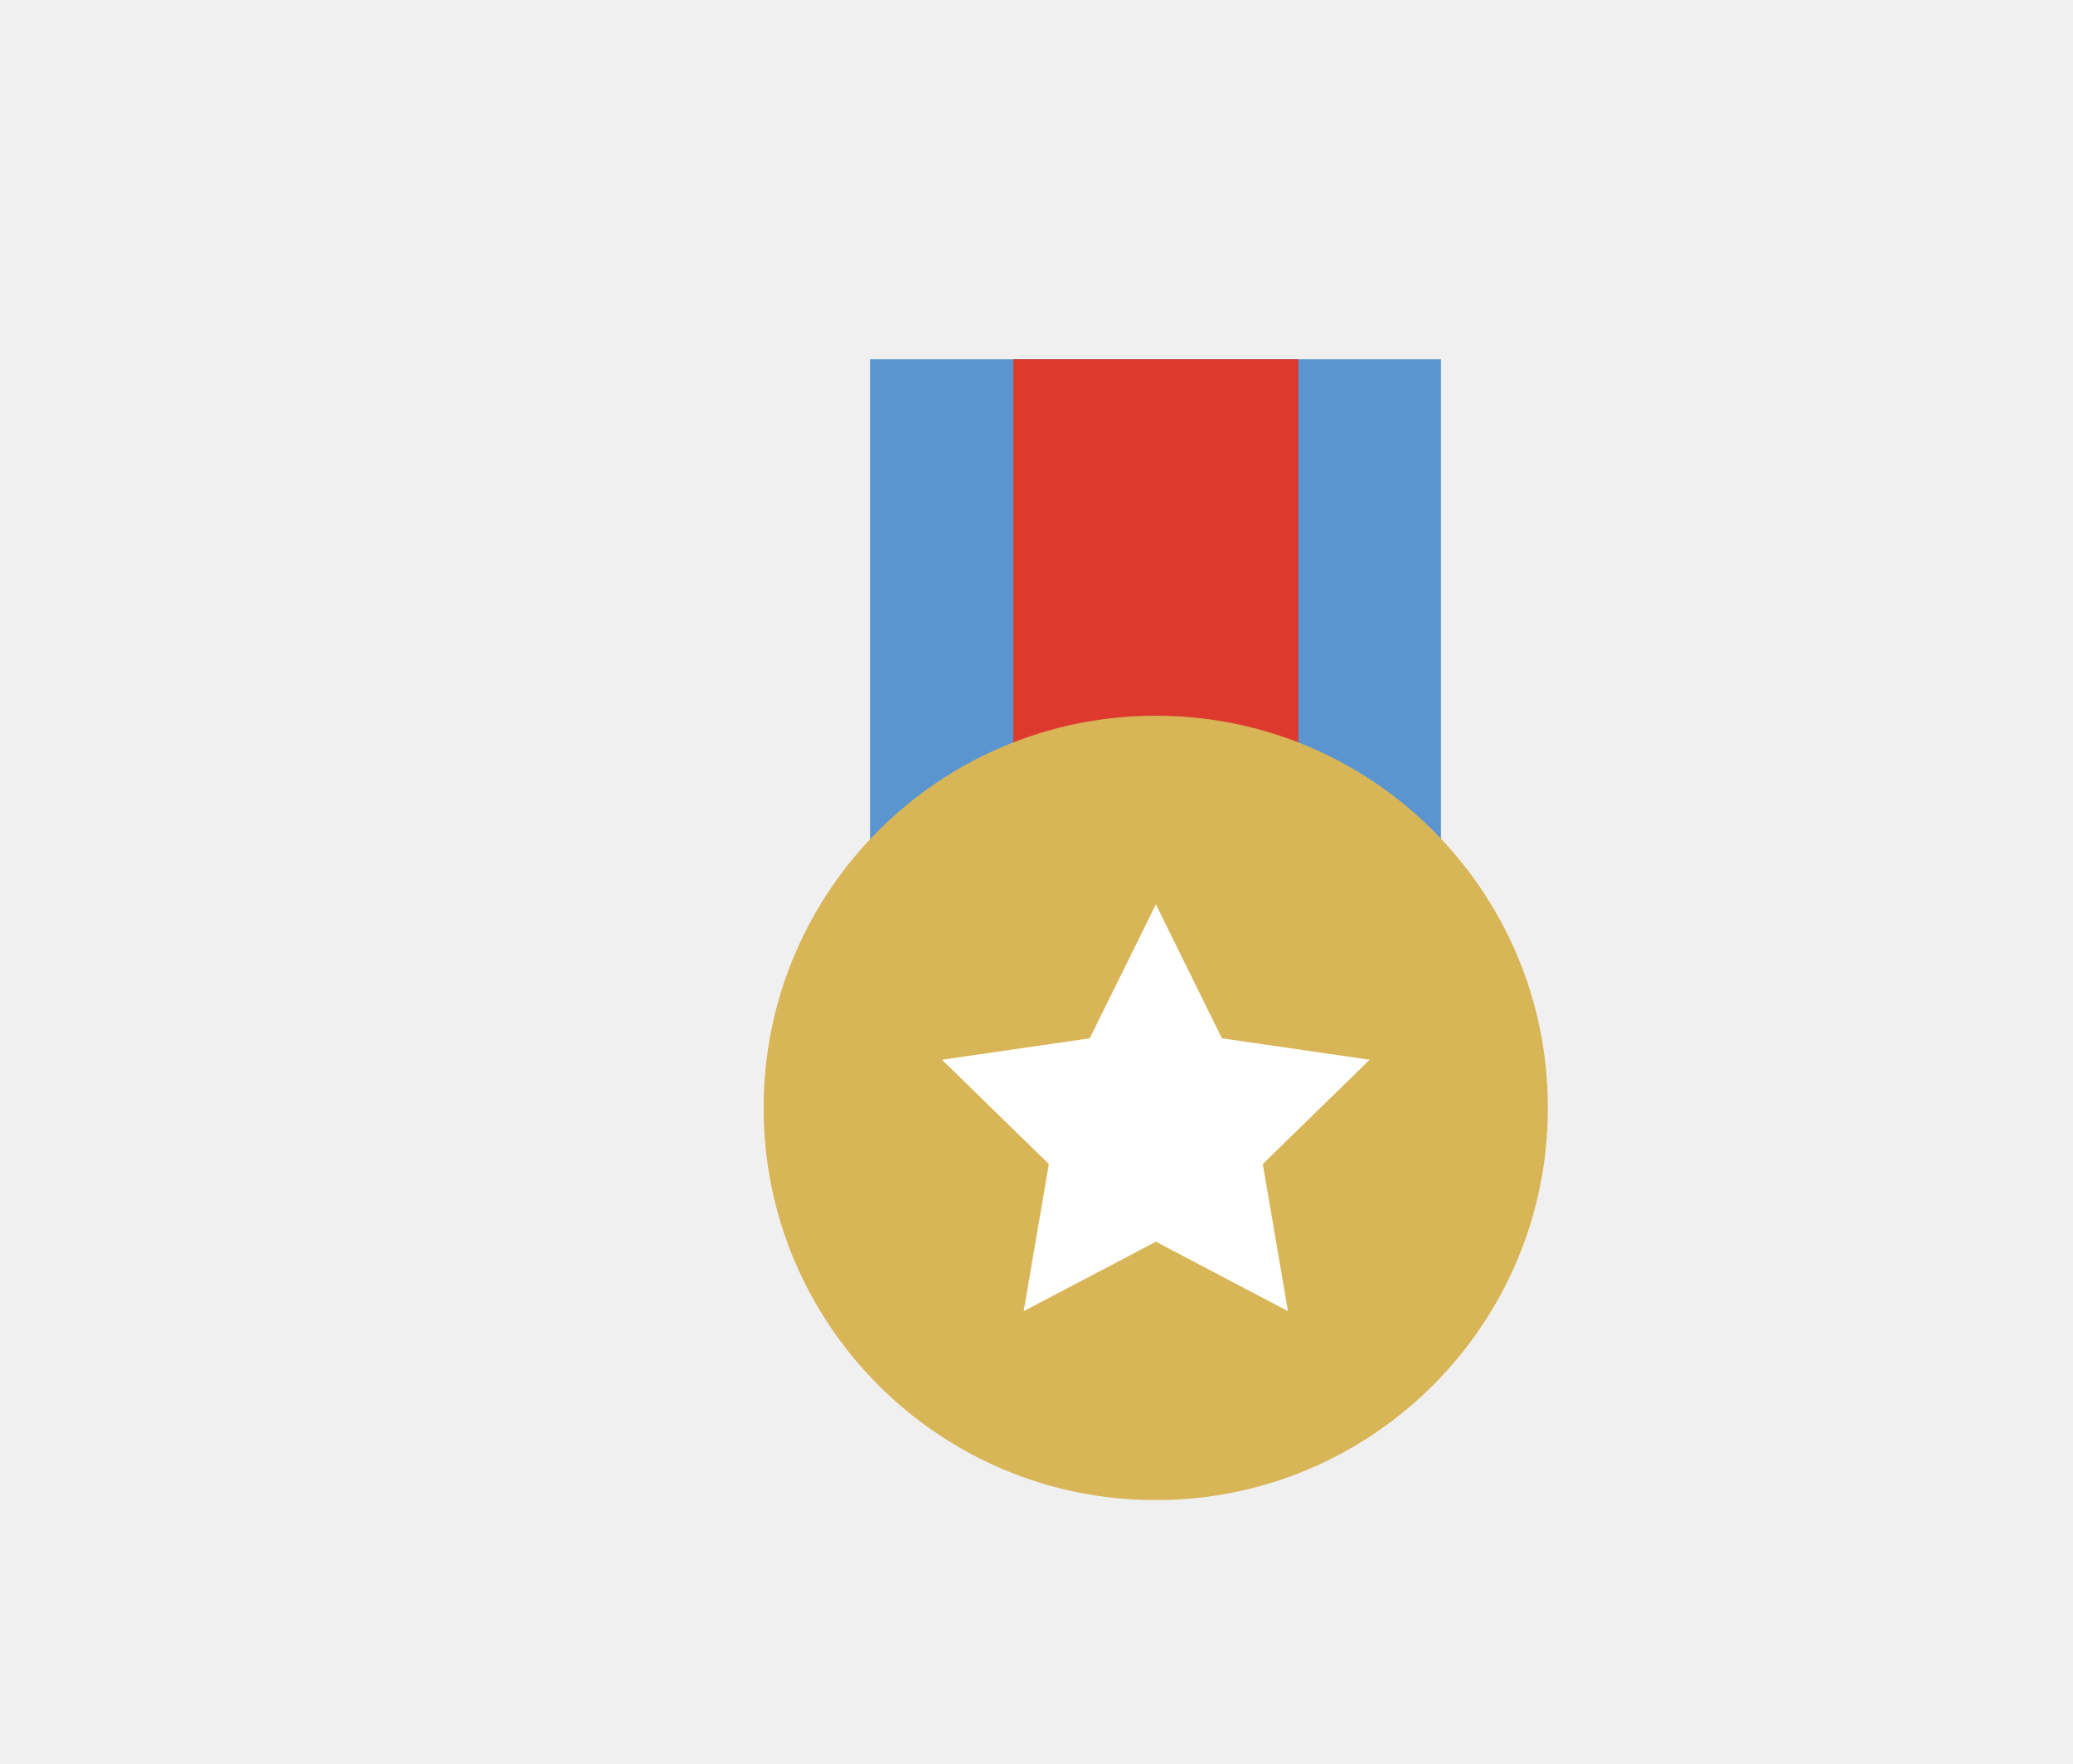
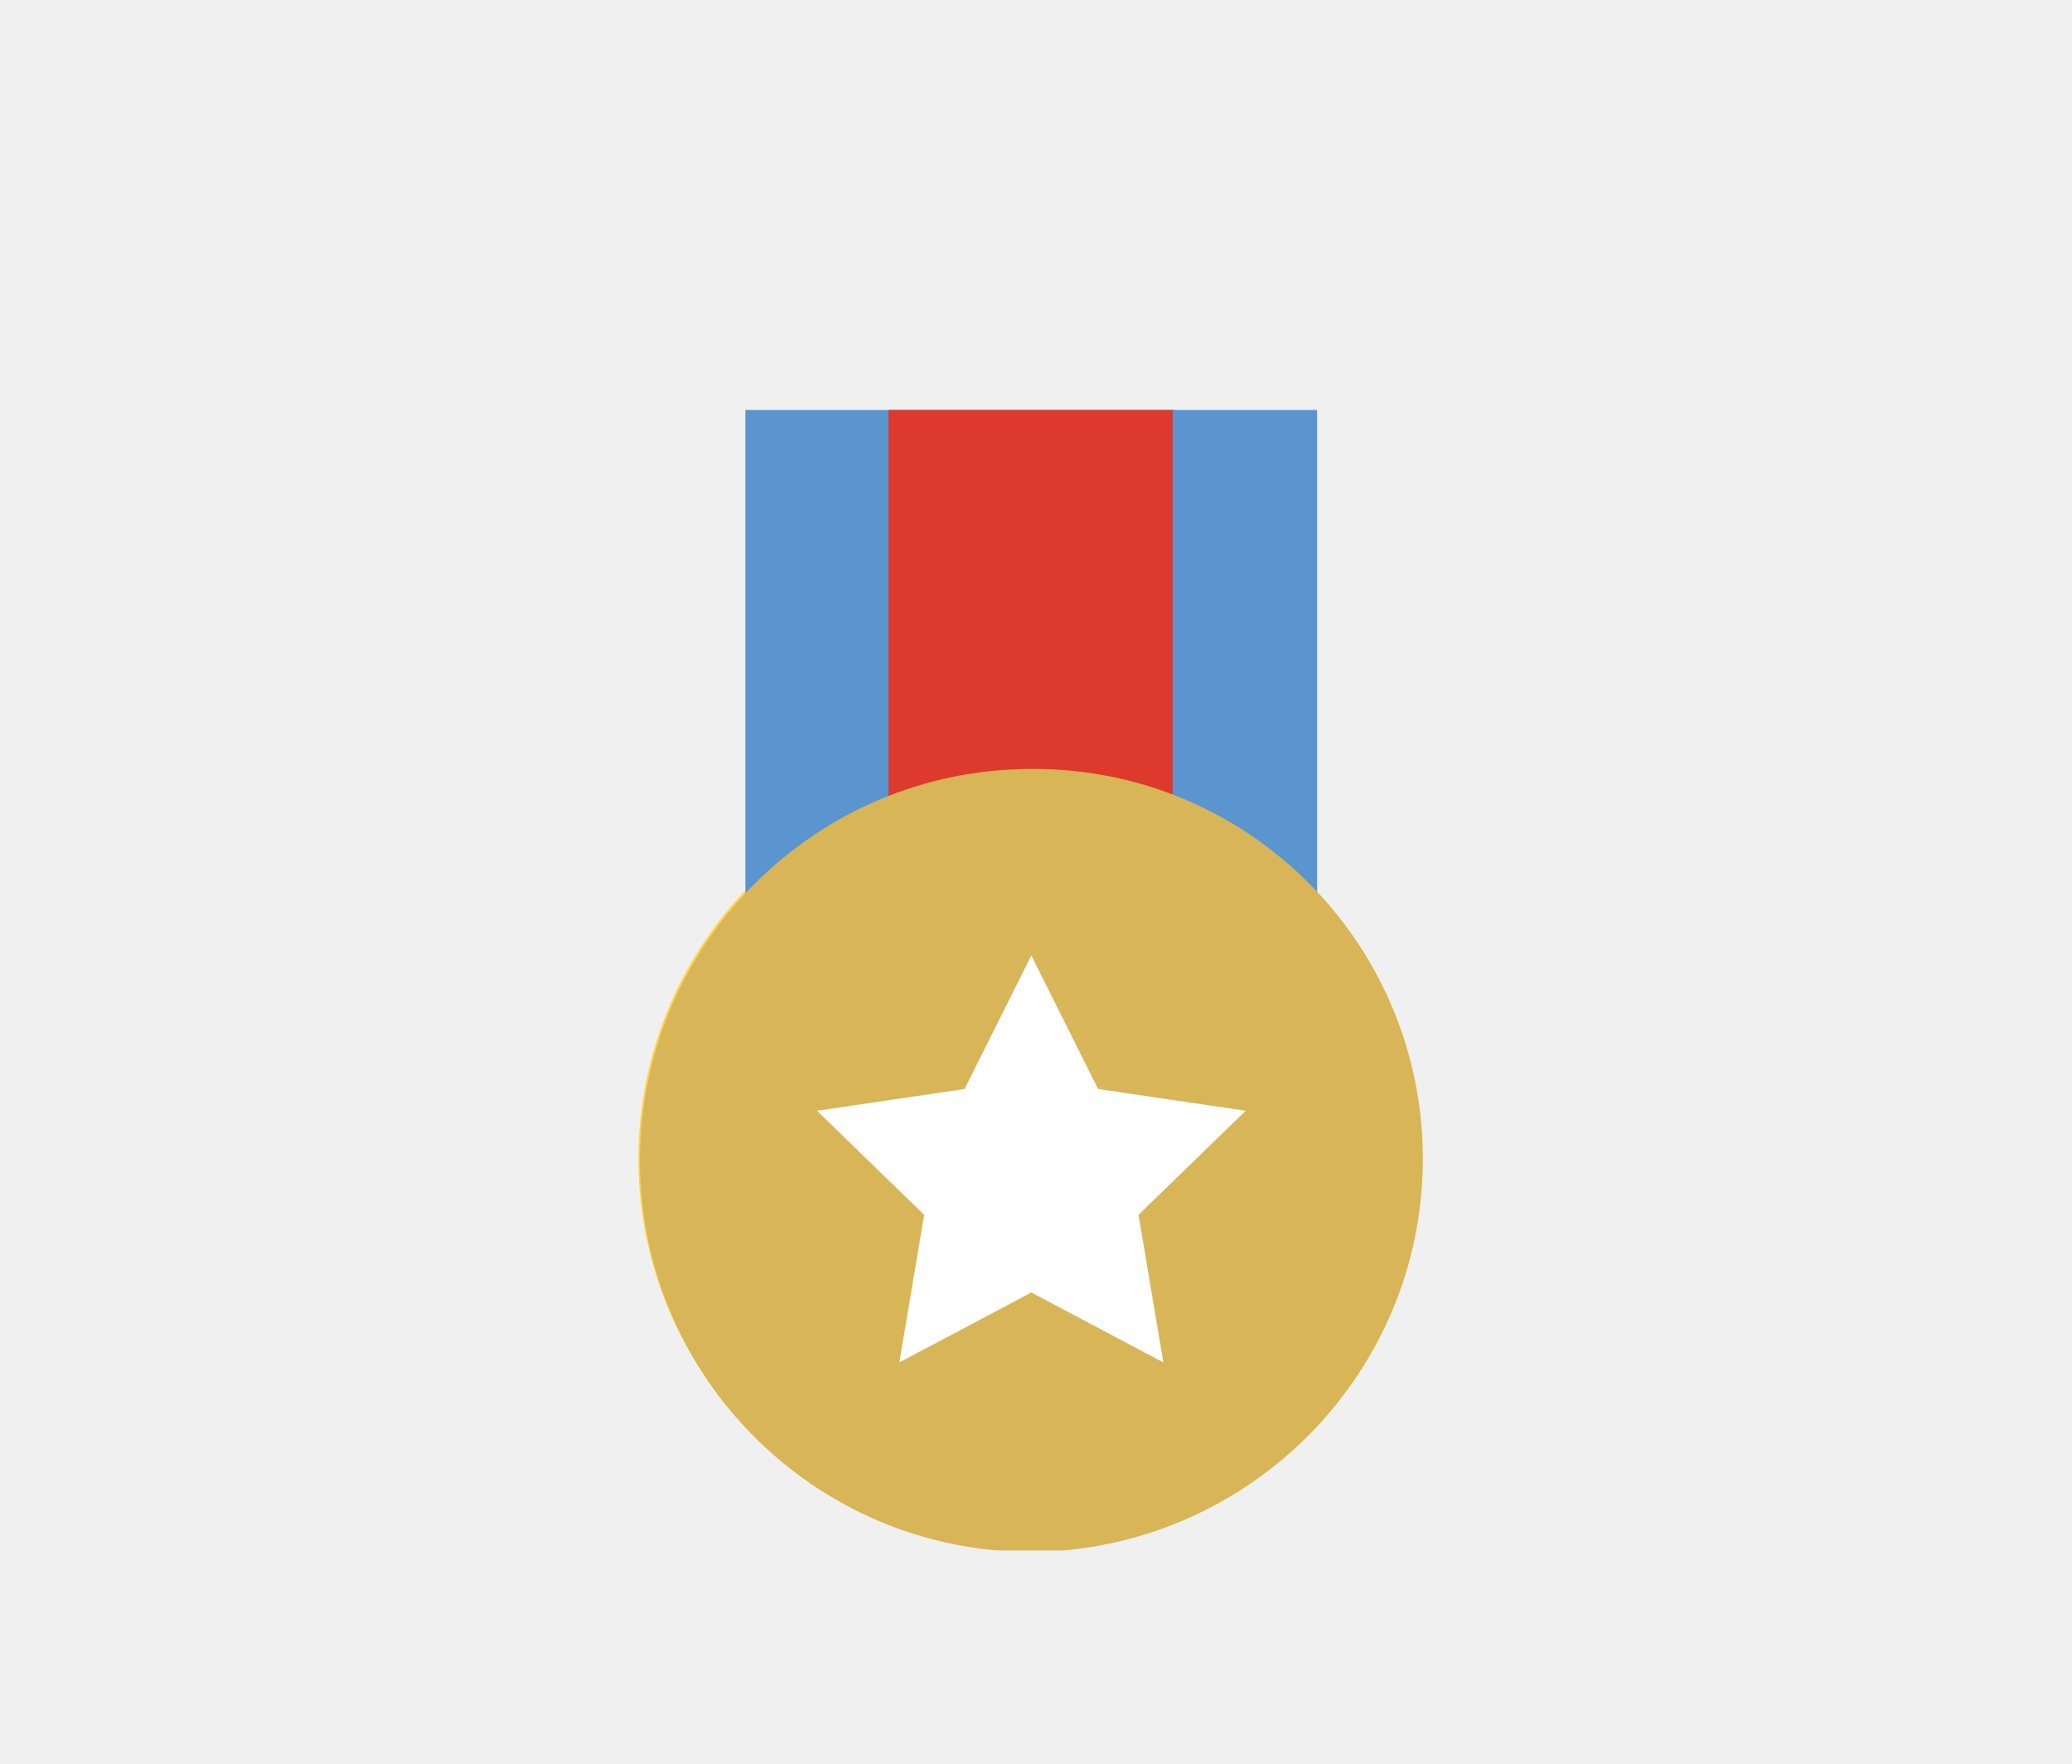
- <svg xmlns="http://www.w3.org/2000/svg" id="Camada_1" data-name="Camada 1" viewBox="0 0 133.43 113.52">
-   <defs>
-     <style>.cls-1{fill:none;}.cls-2{clip-path:url(#clip-path);}.cls-3{fill:#5b95d0;}.cls-4{fill:#de392d;}.cls-5{fill:#d8b557;}.cls-6{fill:#fff;}</style>
-     <clipPath id="clip-path">
-       <rect class="cls-1" x="49.16" y="23.12" width="50.47" height="73.41" />
+ <svg xmlns="http://www.w3.org/2000/svg" xmlns:xlink="http://www.w3.org/1999/xlink" version="1.1" id="Camada_1" x="0px" y="0px" viewBox="0 0 133.4 113.5" style="enable-background:new 0 0 133.4 113.5;" xml:space="preserve">
+   <style type="text/css">
+ 	.st0{clip-path:url(#SVGID_2_);}
+ 	.st1{fill:#5B95D0;}
+ 	.st2{fill:#DE392D;}
+ 	.st3{fill:#FFD54F;}
+ 	.st4{fill:#FFFFFF;}
+ 	.st5{clip-path:url(#SVGID_4_);}
+ 	.st6{fill:#D8B557;}
+ </style>
+   <g>
+     <defs>
+       <rect id="SVGID_1_" x="41.1" y="26.4" width="50.5" height="73.4" />
+     </defs>
+     <clipPath id="SVGID_2_">
+       <use xlink:href="#SVGID_1_" style="overflow:visible;" />
    </clipPath>
-   </defs>
-   <g class="cls-2">
-     <g id="gold-medal-3">
-       <path id="Caminho_6602-3" data-name="Caminho 6602-3" class="cls-3" d="M56,23.12H92.75V57.53H56Z" />
-       <path id="Caminho_6603-3" data-name="Caminho 6603-3" class="cls-4" d="M65.22,23.12H83.57V57.53H65.22Z" />
-       <path id="Caminho_6604-3" data-name="Caminho 6604-3" class="cls-5" d="M99.63,71.29A25.24,25.24,0,1,1,74.4,46.06h0A25.23,25.23,0,0,1,99.63,71.29Z" />
-       <path id="Caminho_6605-3" data-name="Caminho 6605-3" class="cls-6" d="M82.9,84.38l-8.5-4.47-8.51,4.47,1.62-9.47L60.63,68.2l9.51-1.38L74.4,58.2l4.25,8.62,9.51,1.38-6.88,6.71Z" />
+     <g class="st0">
+       <g id="gold-medal">
+         <path id="Caminho_6602" class="st1" d="M48,26.4h36.7v34.4H48V26.4z" />
+         <path id="Caminho_6603" class="st2" d="M57.2,26.4h18.4v34.4H57.2V26.4z" />
+         <path id="Caminho_6604" class="st3" d="M91.6,74.6c0,13.9-11.3,25.2-25.2,25.2S41.1,88.5,41.1,74.6s11.3-25.2,25.2-25.2     c0,0,0,0,0,0l0,0C80.3,49.4,91.6,60.7,91.6,74.6C91.6,74.6,91.6,74.6,91.6,74.6z" />
+         <path id="Caminho_6605" class="st4" d="M74.9,87.7l-8.5-4.5l-8.5,4.5l1.6-9.5l-6.9-6.7l9.5-1.4l4.3-8.6l4.3,8.6l9.5,1.4l-6.9,6.7     L74.9,87.7z" />
+       </g>
+     </g>
+   </g>
+   <g>
+     <defs>
+       <rect id="SVGID_3_" x="41.2" y="26.4" width="50.5" height="73.4" />
+     </defs>
+     <clipPath id="SVGID_4_">
+       <use xlink:href="#SVGID_3_" style="overflow:visible;" />
+     </clipPath>
+     <g class="st5">
+       <g id="gold-medal-3">
+         <path id="Caminho_6602-3" class="st1" d="M48,26.4h36.8v34.4H48V26.4z" />
+         <path id="Caminho_6603-3" class="st2" d="M57.2,26.4h18.3v34.4H57.2V26.4z" />
+         <path id="Caminho_6604-3" class="st6" d="M91.6,74.6c0,13.9-11.3,25.2-25.2,25.3c-13.9,0-25.2-11.3-25.2-25.2     c0-13.9,11.3-25.2,25.2-25.2c0,0,0,0,0,0l0,0C80.3,49.4,91.6,60.7,91.6,74.6z" />
+         <path id="Caminho_6605-3" class="st4" d="M74.9,87.7l-8.5-4.5l-8.5,4.5l1.6-9.5l-6.9-6.7l9.5-1.4l4.3-8.6l4.3,8.6l9.5,1.4     l-6.9,6.7L74.9,87.7z" />
+       </g>
    </g>
  </g>
</svg>
